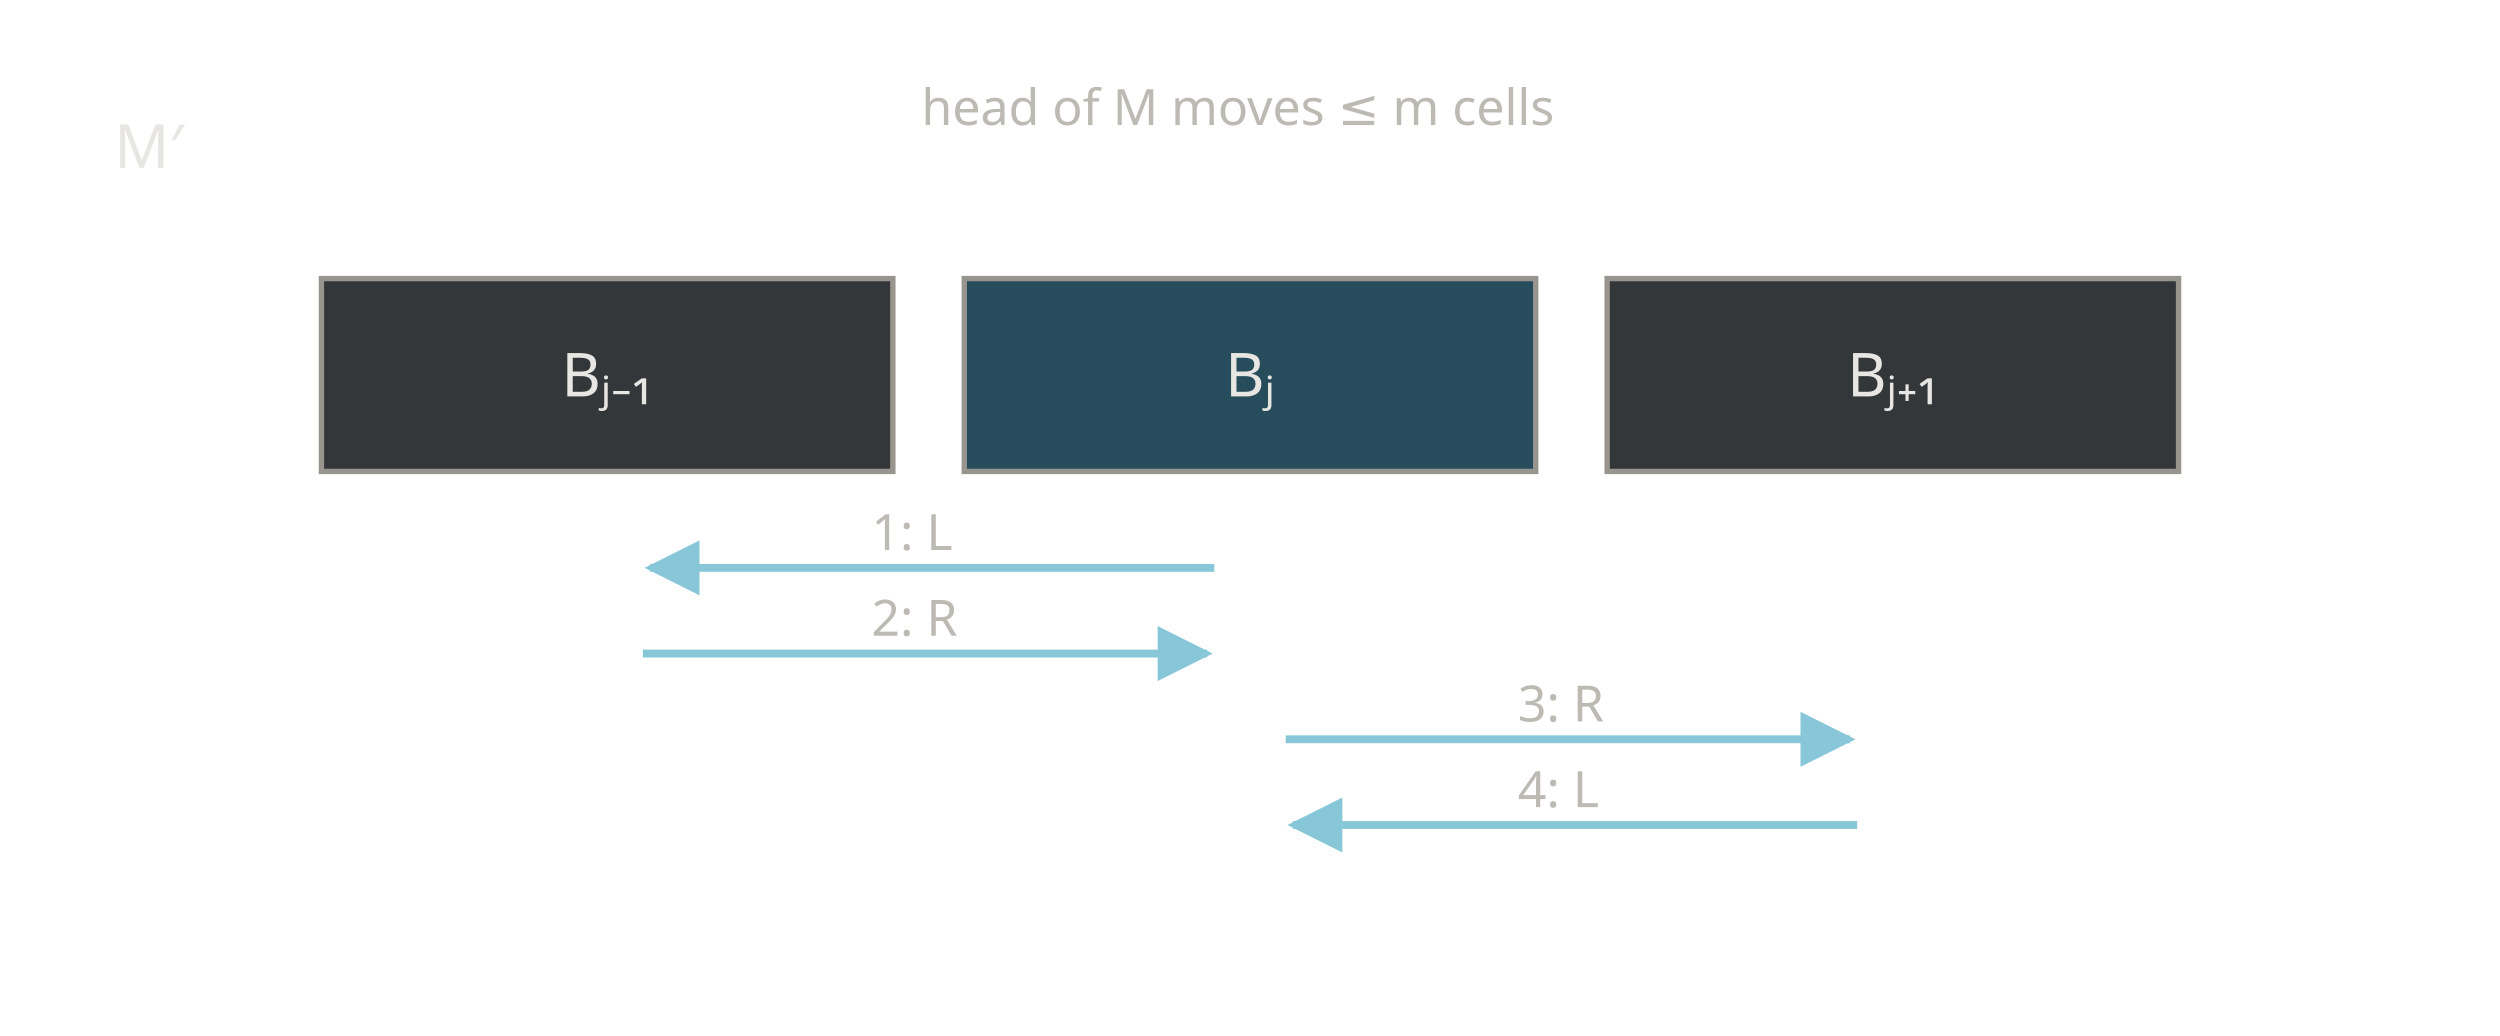
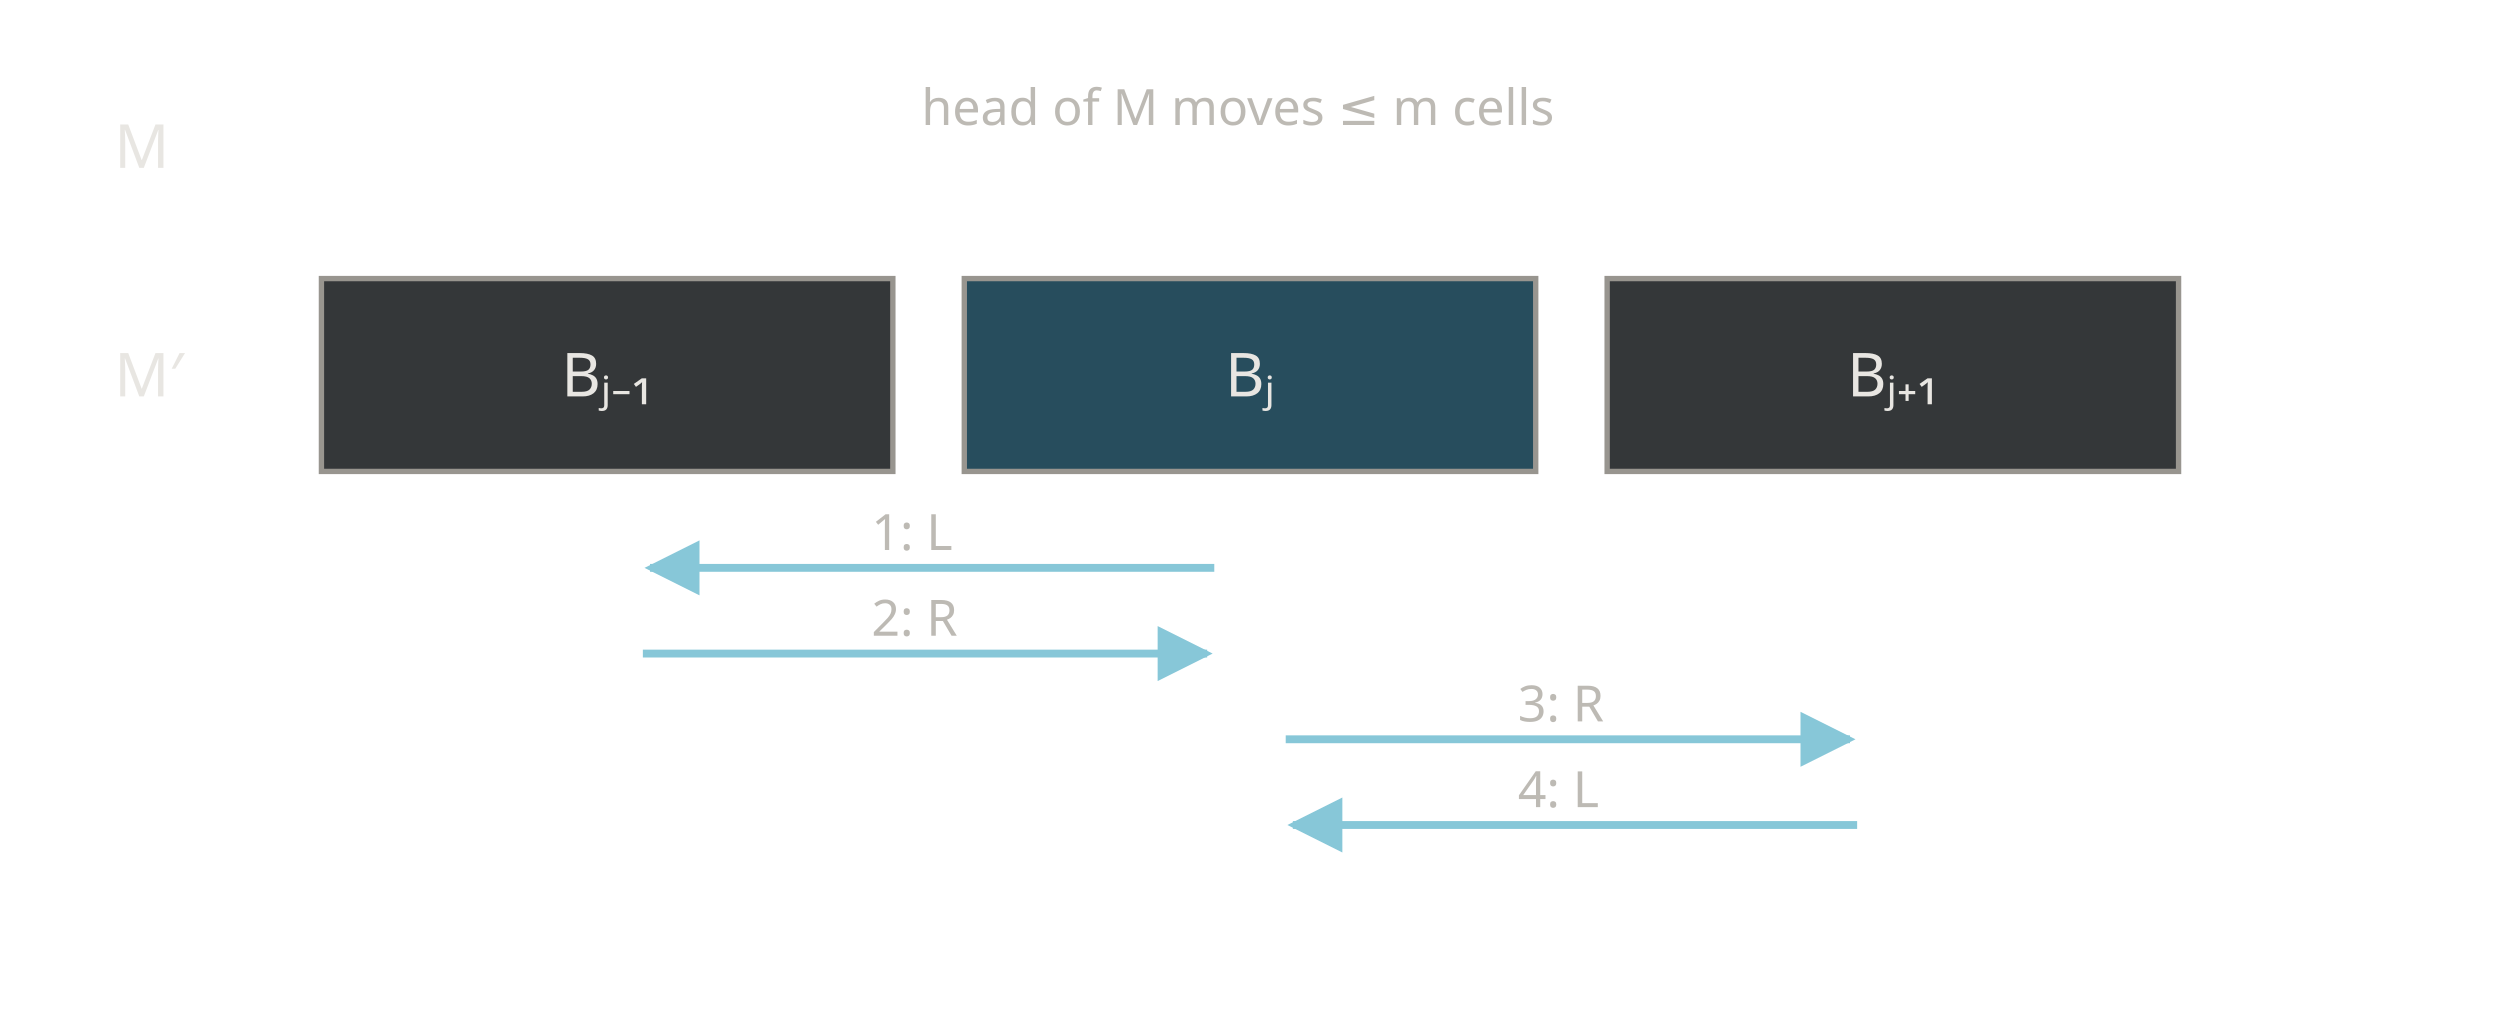
<svg xmlns="http://www.w3.org/2000/svg" viewBox="0 0 700 290">
  <style>
    text{font:17px system-ui,sans-serif;fill:#e8e6e2}.small{font-size:14px;fill:#bdbab4}.cell{fill:#343739;stroke:#98958f;stroke-width:1.5}.current{fill:#274d5d}.arrow{stroke:#87c7d8;stroke-width:2.2;fill:none;marker-end:url(#head)}
  </style>
  <defs>
    <marker id="head" viewBox="0 0 10 10" refX="9" refY="5" markerWidth="7" markerHeight="7" orient="auto-start-reverse">
      <path d="M0 0L10 5L0 10Z" fill="#87c7d8" />
    </marker>
  </defs>
-   <text x="32" y="47">M′</text>
+   <text x="32" y="47">M</text>
  <text class="small" x="258" y="35">head of M moves ≤ m cells</text>
  <rect class="cell" x="90" y="78" width="160" height="54" />
  <rect class="cell current" x="270" y="78" width="160" height="54" />
  <rect class="cell" x="450" y="78" width="160" height="54" />
+   <text x="32" y="111">M′</text>
  <g text-anchor="middle">
    <text x="170" y="111">Bⱼ₋₁</text>
    <text x="350" y="111">Bⱼ</text>
    <text x="530" y="111">Bⱼ₊₁</text>
  </g>
  <path class="arrow" d="M340 159H182" />
  <text class="small" x="244" y="154">1: L</text>
  <path class="arrow" d="M180 183H338" />
  <text class="small" x="244" y="178">2: R</text>
  <path class="arrow" d="M360 207H518" />
  <text class="small" x="425" y="202">3: R</text>
  <path class="arrow" d="M520 231H362" />
  <text class="small" x="425" y="226">4: L</text>
</svg>
